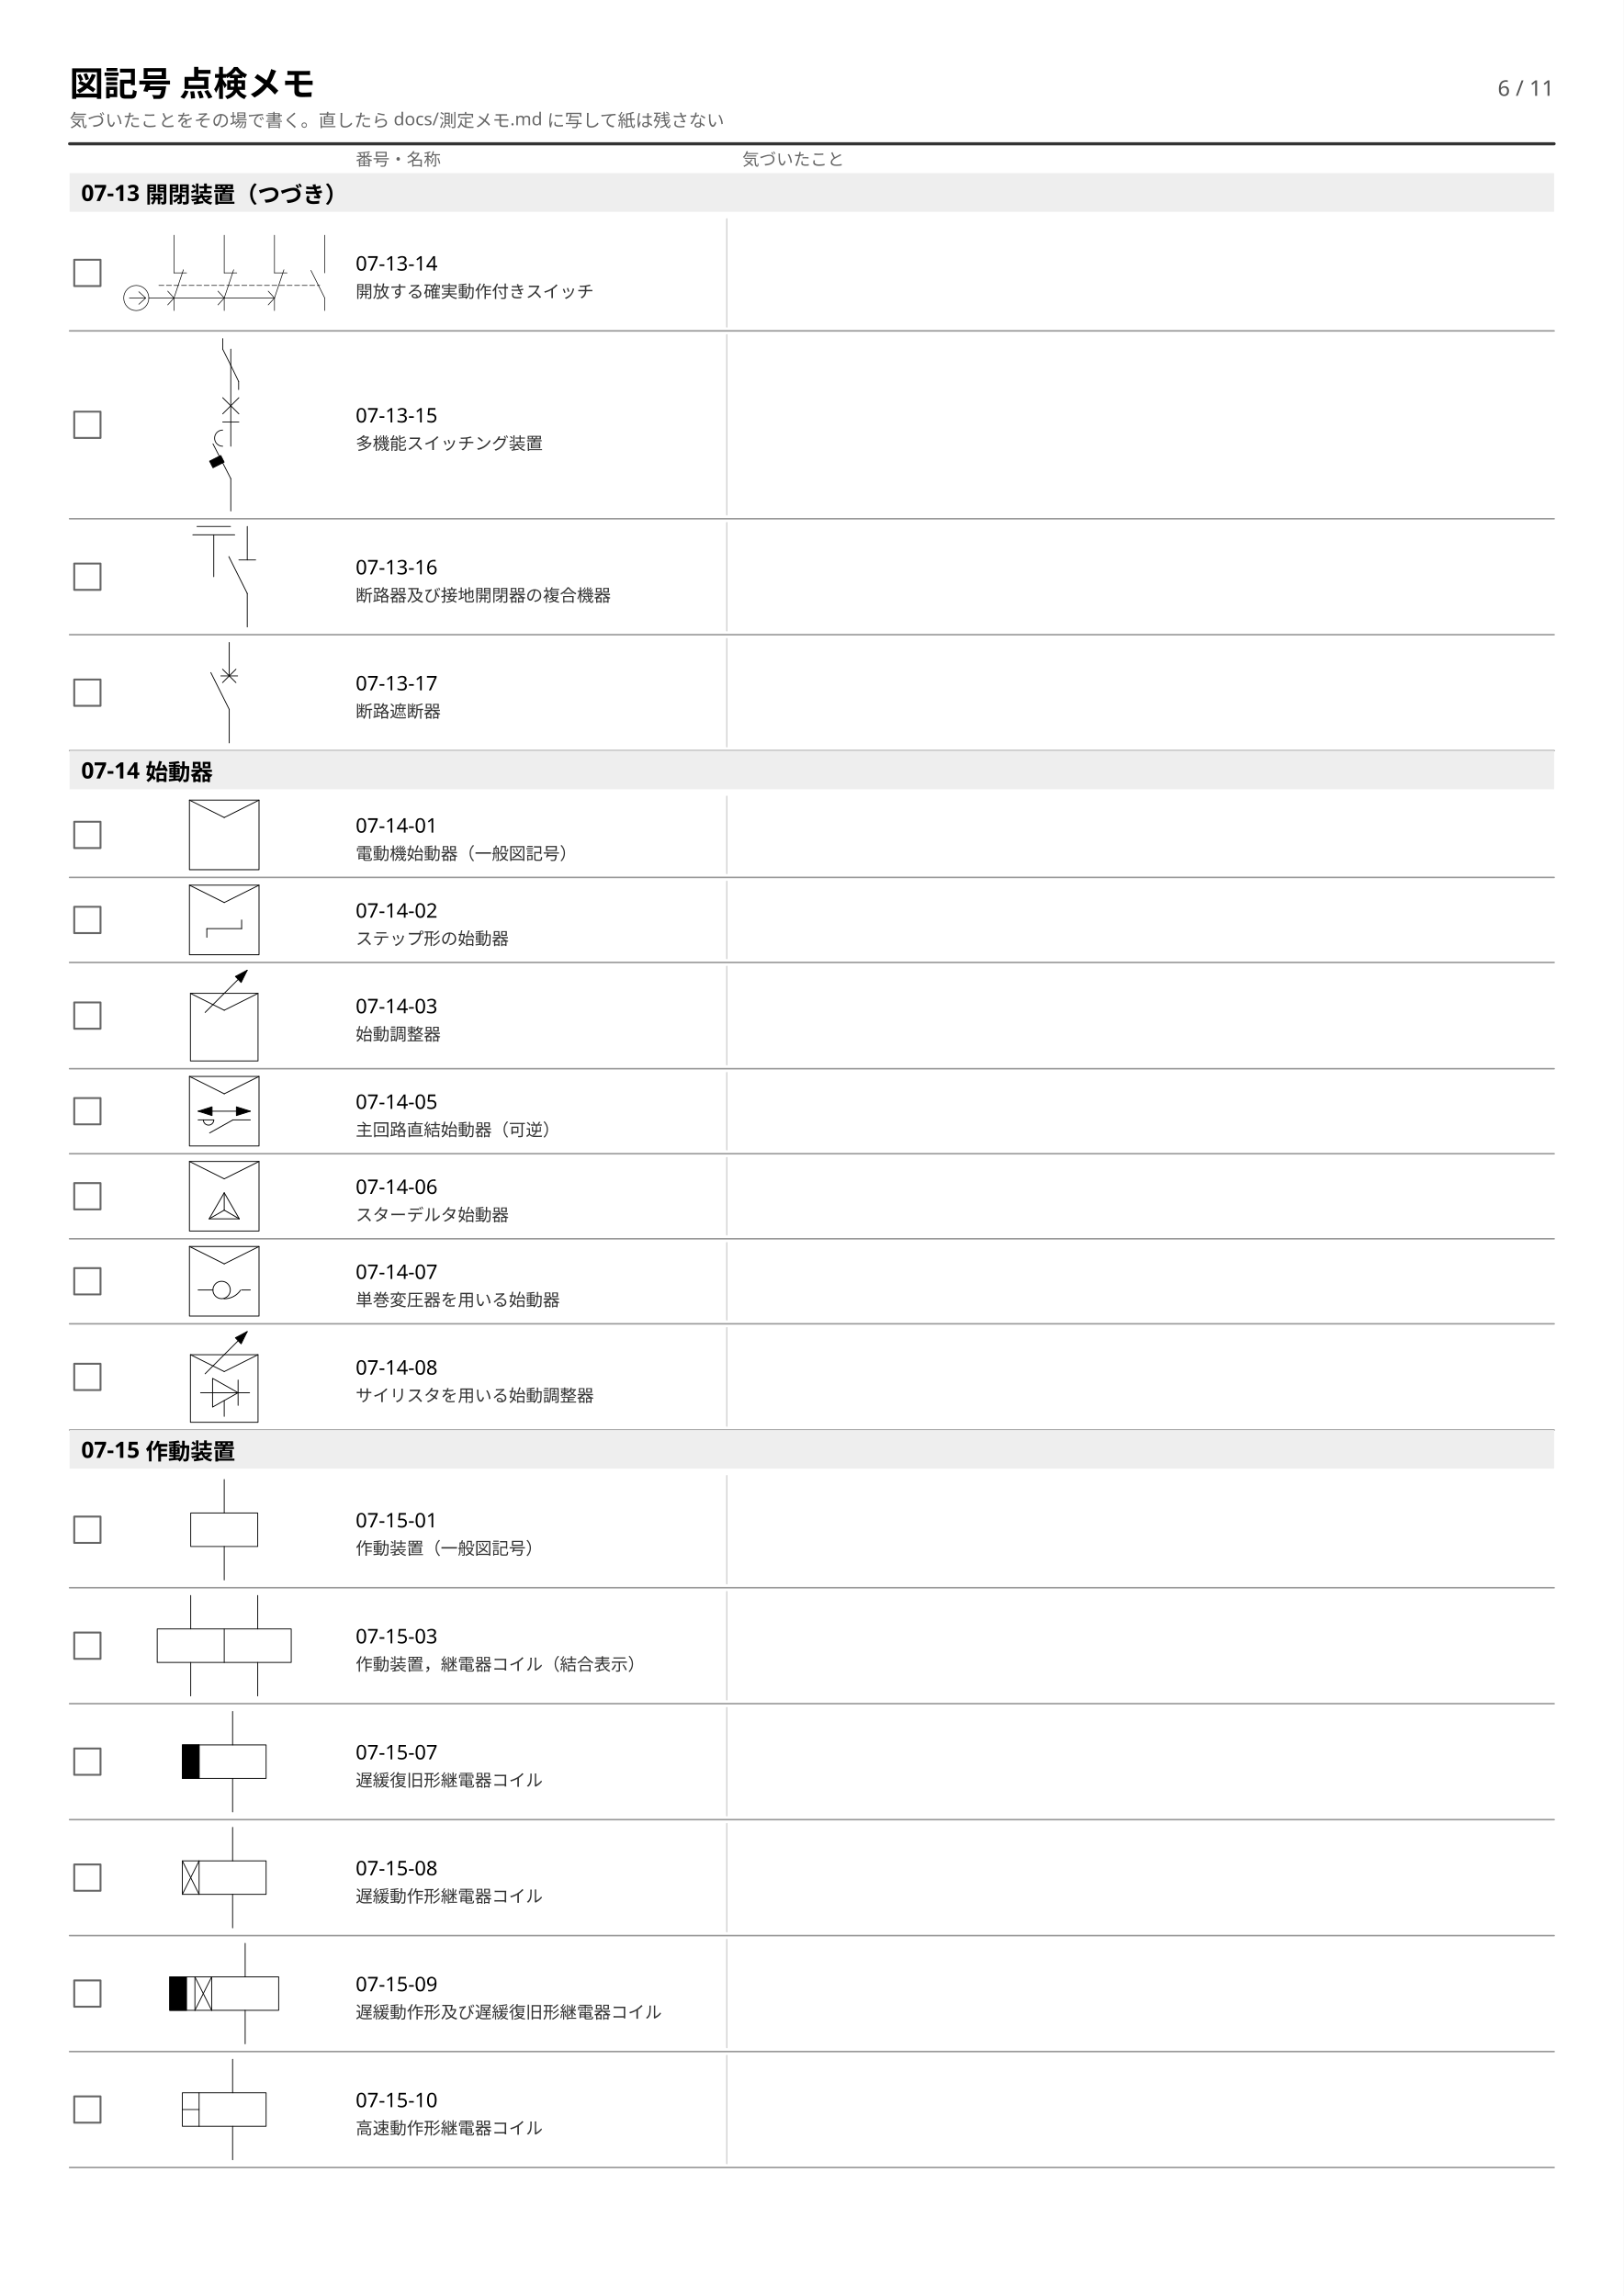
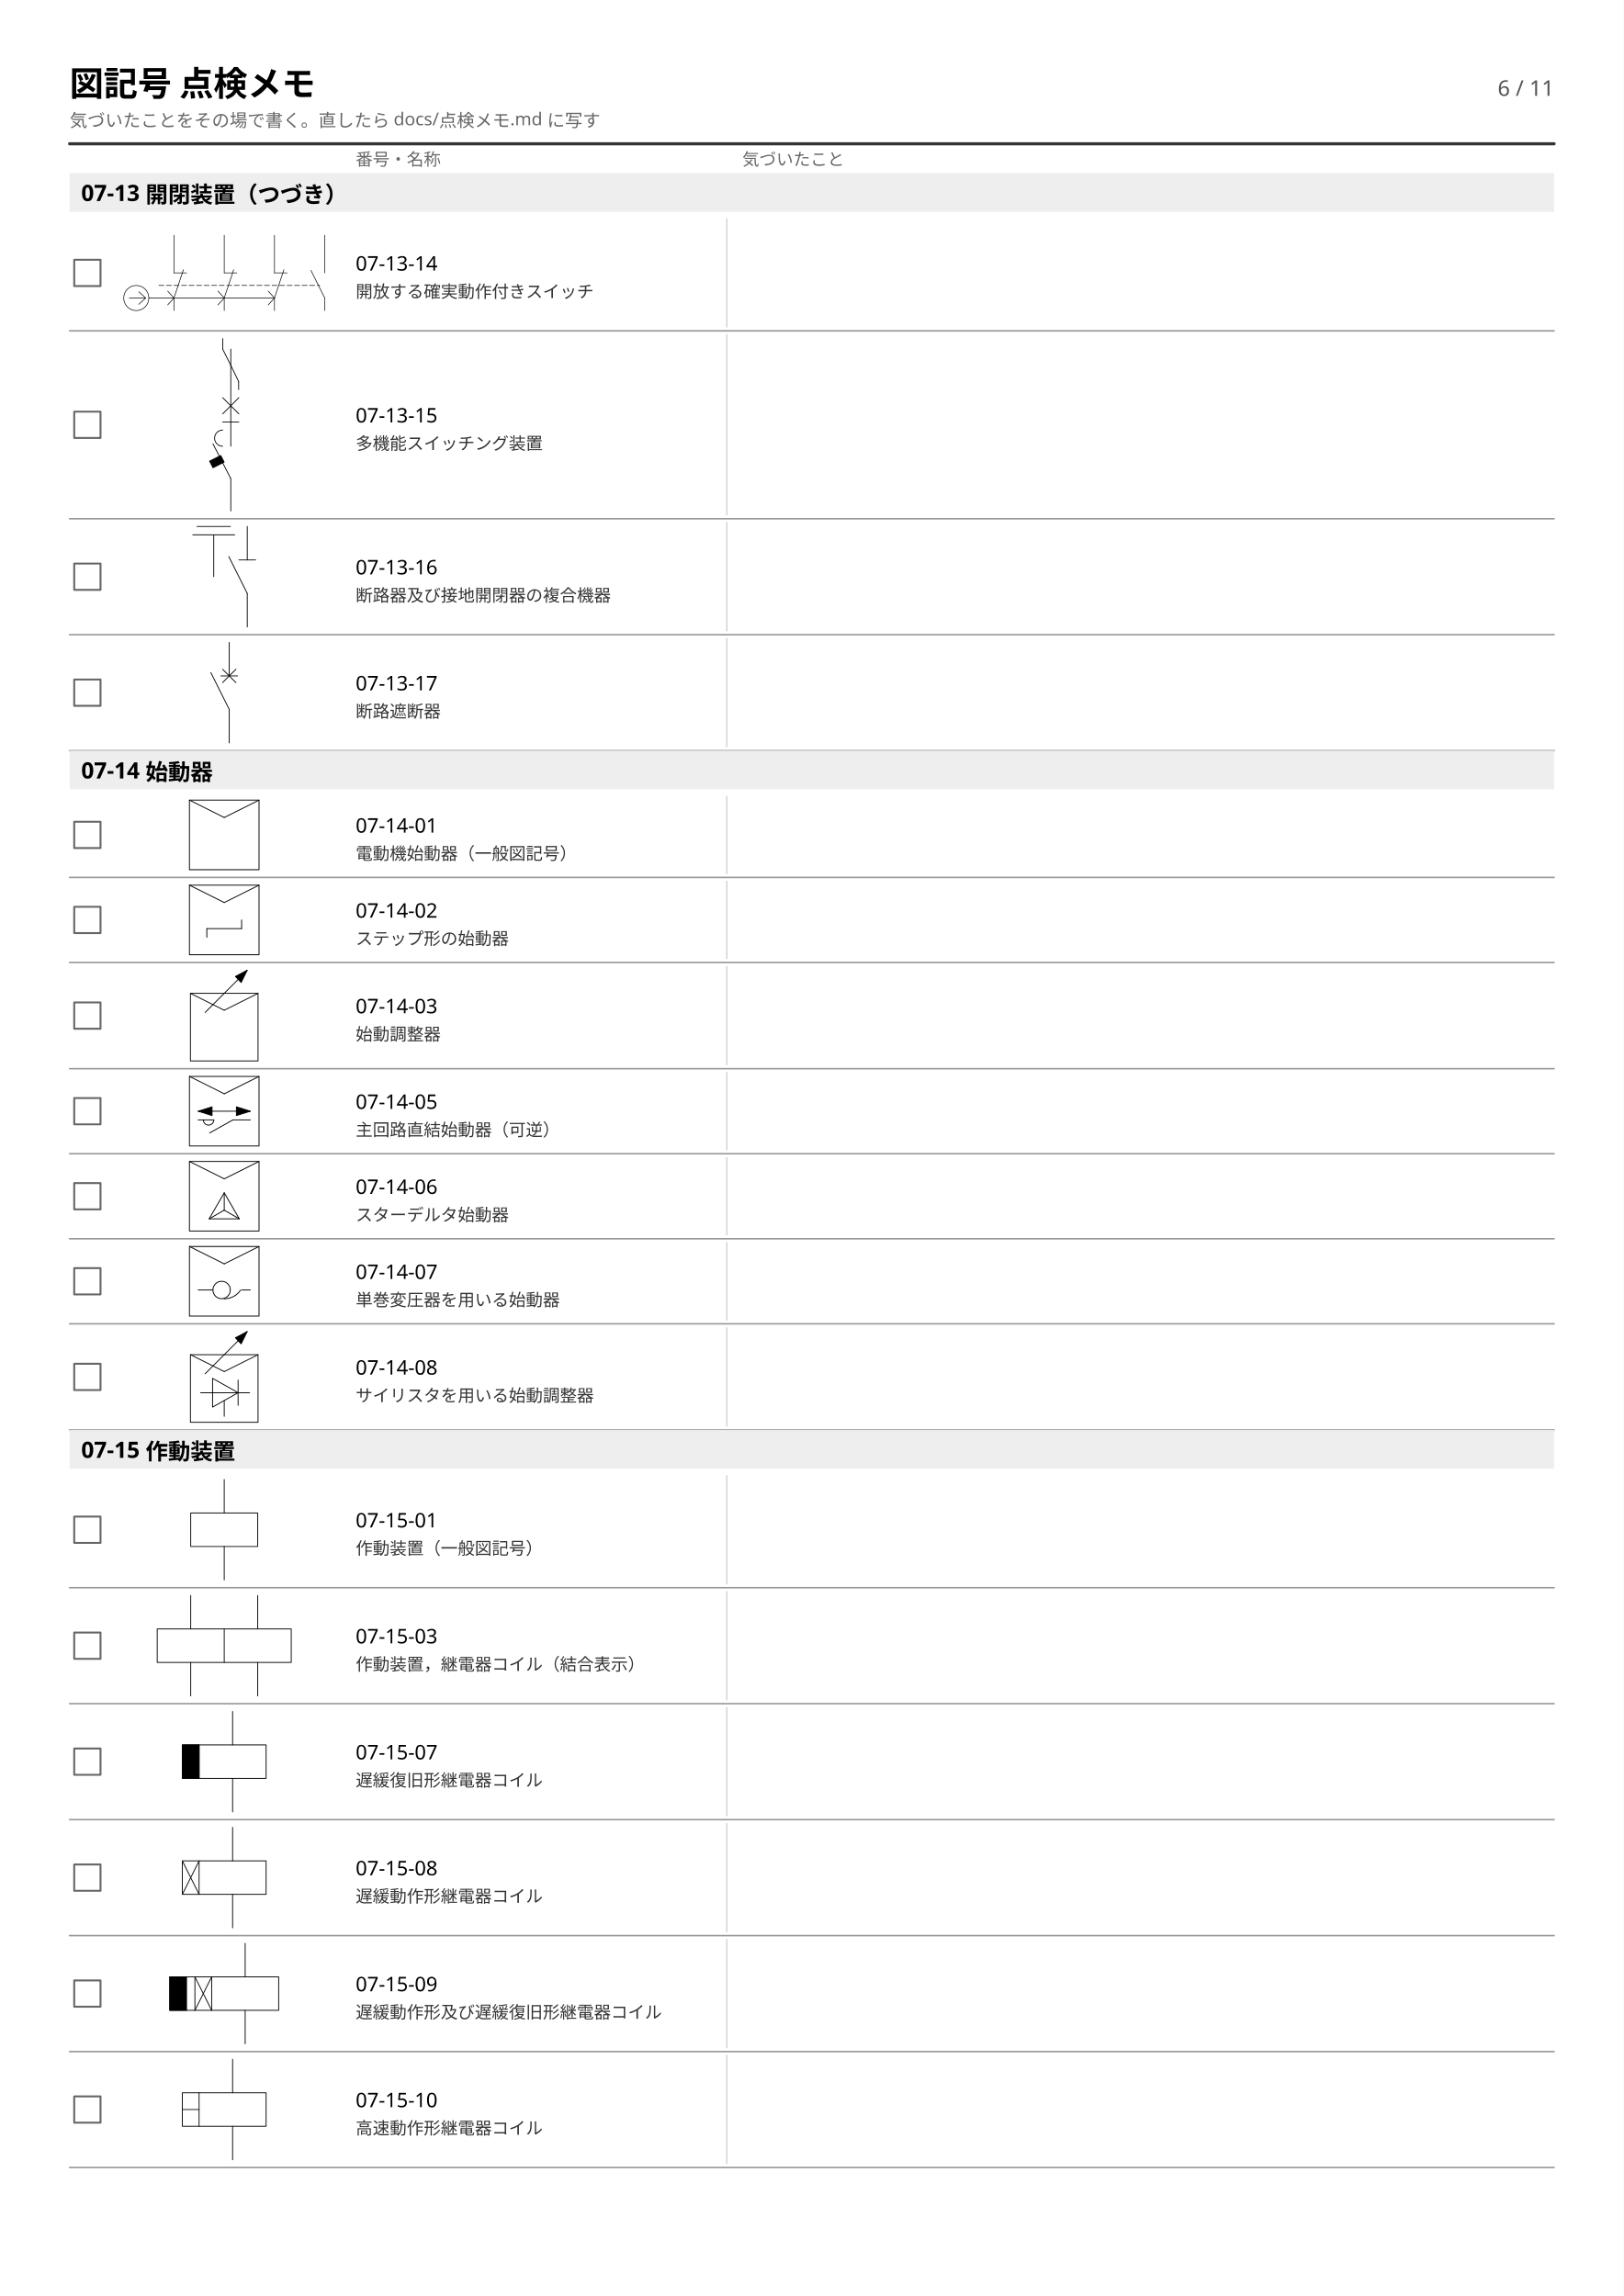
<svg xmlns="http://www.w3.org/2000/svg" width="210mm" height="297mm" viewBox="0 0 210 297">
  <rect width="210" height="297" fill="white" />
  <g stroke-linecap="round" stroke-linejoin="round">
    <text x="9" y="12.4" font-family="Meiryo,'Yu Gothic',sans-serif" font-size="4.4" font-weight="bold" fill="black">図記号 点検メモ</text>
    <text x="201" y="12.4" text-anchor="end" font-family="Meiryo,'Yu Gothic',sans-serif" font-size="2.8" fill="#555">6 / 11</text>
-     <text x="9" y="16.4" font-family="Meiryo,'Yu Gothic',sans-serif" font-size="2.3" fill="#666">気づいたことをその場で書く。直したら docs/測定メモ.md に写して紙は残さない</text>
+     <text x="9" y="16.4" font-family="Meiryo,'Yu Gothic',sans-serif" font-size="2.3" fill="#666">気づいたことをその場で書く。直したら docs/点検メモ.md に写す</text>
    <line x1="9" y1="18.6" x2="201" y2="18.6" stroke="#333" stroke-width="0.4" />
    <text x="46" y="21.4" font-family="Meiryo,'Yu Gothic',sans-serif" font-size="2.2" fill="#666">番号・名称</text>
    <text x="96" y="21.4" font-family="Meiryo,'Yu Gothic',sans-serif" font-size="2.2" fill="#666">気づいたこと</text>
    <rect x="9" y="22.4" width="192" height="5" fill="#eee" />
    <text x="10.5" y="26" font-family="Meiryo,'Yu Gothic',sans-serif" font-size="2.9" font-weight="bold" fill="black">07-13 開閉装置（つづき）</text>
    <g transform="translate(29 35.3) scale(0.1625) translate(10 -0)" stroke="black" fill="none">
      <line x1="-50" y1="-30" x2="-50" y2="0" fill="none" stroke="currentColor" stroke-width="0.5" />
      <line x1="-50" y1="0" x2="-40" y2="0" fill="none" stroke="currentColor" stroke-width="0.5" />
      <line x1="-42.5" y1="-2.5" x2="-50" y2="20" fill="none" stroke="currentColor" stroke-width="0.5" />
      <line x1="-50" y1="20" x2="-50" y2="30" fill="none" stroke="currentColor" stroke-width="0.5" />
      <line x1="-10" y1="-30" x2="-10" y2="0" fill="none" stroke="currentColor" stroke-width="0.5" />
      <line x1="-10" y1="0" x2="0" y2="0" fill="none" stroke="currentColor" stroke-width="0.5" />
      <line x1="-2.5" y1="-2.5" x2="-10" y2="20" fill="none" stroke="currentColor" stroke-width="0.5" />
      <line x1="-10" y1="20" x2="-10" y2="30" fill="none" stroke="currentColor" stroke-width="0.5" />
      <line x1="30" y1="-30" x2="30" y2="0" fill="none" stroke="currentColor" stroke-width="0.5" />
      <line x1="30" y1="0" x2="40" y2="0" fill="none" stroke="currentColor" stroke-width="0.5" />
      <line x1="37.5" y1="-2.5" x2="30" y2="20" fill="none" stroke="currentColor" stroke-width="0.5" />
      <line x1="30" y1="20" x2="30" y2="30" fill="none" stroke="currentColor" stroke-width="0.5" />
      <line x1="70" y1="-30" x2="70" y2="0" fill="none" stroke="currentColor" stroke-width="0.5" />
      <line x1="59" y1="-2" x2="70" y2="20" fill="none" stroke="currentColor" stroke-width="0.5" />
      <line x1="70" y1="20" x2="70" y2="30" fill="none" stroke="currentColor" stroke-width="0.5" />
      <line x1="-62" y1="10" x2="66" y2="10" fill="none" stroke="currentColor" stroke-width="0.5" stroke-dasharray="4,2" />
      <line x1="-70" y1="20" x2="30" y2="20" fill="none" stroke="currentColor" stroke-width="0.5" />
      <line x1="-55" y1="14.5" x2="-50" y2="20" fill="none" stroke="currentColor" stroke-width="0.5" />
      <line x1="-50" y1="20" x2="-55" y2="25.5" fill="none" stroke="currentColor" stroke-width="0.5" />
      <line x1="-15" y1="14.5" x2="-10" y2="20" fill="none" stroke="currentColor" stroke-width="0.5" />
      <line x1="-10" y1="20" x2="-15" y2="25.5" fill="none" stroke="currentColor" stroke-width="0.5" />
      <line x1="25" y1="14.5" x2="30" y2="20" fill="none" stroke="currentColor" stroke-width="0.5" />
      <line x1="30" y1="20" x2="25" y2="25.5" fill="none" stroke="currentColor" stroke-width="0.5" />
      <ellipse cx="-80" cy="20" rx="10" ry="10" fill="none" stroke="currentColor" stroke-width="0.5" />
      <line x1="-85.5" y1="20" x2="-72.5" y2="20" fill="none" stroke="currentColor" stroke-width="0.5" />
      <line x1="-78" y1="15" x2="-72.5" y2="20" fill="none" stroke="currentColor" stroke-width="0.5" />
      <line x1="-72.5" y1="20" x2="-78" y2="25" fill="none" stroke="currentColor" stroke-width="0.5" />
    </g>
    <rect x="9.6" y="33.6" width="3.4" height="3.4" fill="none" stroke="#666" stroke-width="0.25" />
    <text x="46" y="35" font-family="Meiryo,'Yu Gothic',sans-serif" font-size="2.6" fill="black">07-13-14</text>
    <text x="46" y="38.5" font-family="Meiryo,'Yu Gothic',sans-serif" font-size="2.2" fill="#333">開放する確実動作付きスイッチ</text>
    <line x1="94" y1="28.3" x2="94" y2="42.3" stroke="#ccc" stroke-width="0.15" />
    <line x1="9" y1="42.8" x2="201" y2="42.8" stroke="#999" stroke-width="0.2" />
    <g transform="translate(29 54.95) scale(0.20939) translate(4.05 3.25)" stroke="black" fill="none">
      <line x1="-5" y1="-56.5" x2="-5" y2="-50" fill="none" stroke="currentColor" stroke-width="0.5" />
      <line x1="-5" y1="-50" x2="0" y2="-40" fill="none" stroke="currentColor" stroke-width="0.5" />
      <line x1="0" y1="-50" x2="0" y2="10" fill="none" stroke="currentColor" stroke-width="0.5" />
      <line x1="0" y1="-40" x2="4.85" y2="-30" fill="none" stroke="currentColor" stroke-width="0.5" />
      <line x1="4.85" y1="-30" x2="4.85" y2="-25" fill="none" stroke="currentColor" stroke-width="0.5" />
      <line x1="-5" y1="-20" x2="5" y2="-10" fill="none" stroke="currentColor" stroke-width="0.5" />
      <line x1="5" y1="-20" x2="-5" y2="-10" fill="none" stroke="currentColor" stroke-width="0.5" />
      <line x1="-5" y1="-5" x2="5" y2="-5" fill="none" stroke="currentColor" stroke-width="0.5" />
      <path d="M -5 0 A 5 5 0 0 0 -5 10" fill="none" stroke="currentColor" stroke-width="0.5" />
      <line x1="-11" y1="8.5" x2="0" y2="30" fill="none" stroke="currentColor" stroke-width="0.5" />
      <polygon points="-6.2,15.7 -4.1,19.8 -11,23.3 -13.1,19.2" fill="black" stroke="currentColor" stroke-width="0.5" />
      <line x1="0" y1="30" x2="0" y2="50" fill="none" stroke="currentColor" stroke-width="0.5" />
    </g>
    <rect x="9.6" y="53.25" width="3.4" height="3.4" fill="none" stroke="#666" stroke-width="0.25" />
    <text x="46" y="54.65" font-family="Meiryo,'Yu Gothic',sans-serif" font-size="2.6" fill="black">07-13-15</text>
    <text x="46" y="58.15" font-family="Meiryo,'Yu Gothic',sans-serif" font-size="2.2" fill="#333">多機能スイッチング装置</text>
    <line x1="94" y1="43.3" x2="94" y2="66.6" stroke="#ccc" stroke-width="0.15" />
    <line x1="9" y1="67.1" x2="201" y2="67.1" stroke="#999" stroke-width="0.2" />
    <g transform="translate(29 74.6) scale(0.216667) translate(13.75 -0)" stroke="black" fill="none">
      <line x1="0" y1="-30" x2="0" y2="-10" fill="none" stroke="currentColor" stroke-width="0.5" />
      <line x1="-11" y1="-12" x2="0" y2="10" fill="none" stroke="currentColor" stroke-width="0.5" />
      <line x1="0" y1="10" x2="0" y2="30" fill="none" stroke="currentColor" stroke-width="0.5" />
      <line x1="-5" y1="-10" x2="5" y2="-10" fill="none" stroke="currentColor" stroke-width="0.5" />
      <line x1="-30" y1="-30" x2="-10" y2="-30" fill="none" stroke="currentColor" stroke-width="0.5" />
      <line x1="-32.5" y1="-25" x2="-7.5" y2="-25" fill="none" stroke="currentColor" stroke-width="0.5" />
      <line x1="-20" y1="-25" x2="-20" y2="0" fill="none" stroke="currentColor" stroke-width="0.5" />
    </g>
    <rect x="9.6" y="72.9" width="3.4" height="3.4" fill="none" stroke="#666" stroke-width="0.25" />
    <text x="46" y="74.3" font-family="Meiryo,'Yu Gothic',sans-serif" font-size="2.6" fill="black">07-13-16</text>
    <text x="46" y="77.8" font-family="Meiryo,'Yu Gothic',sans-serif" font-size="2.2" fill="#333">断路器及び接地開閉器の複合機器</text>
    <line x1="94" y1="67.6" x2="94" y2="81.6" stroke="#ccc" stroke-width="0.15" />
    <line x1="9" y1="82.1" x2="201" y2="82.1" stroke="#999" stroke-width="0.2" />
    <g transform="translate(29 89.6) scale(0.216667) translate(3 -0)" stroke="black" fill="none">
      <line x1="0" y1="-30" x2="0" y2="-10" fill="none" stroke="currentColor" stroke-width="0.5" />
      <line x1="-11" y1="-12" x2="0" y2="10" fill="none" stroke="currentColor" stroke-width="0.5" />
      <line x1="0" y1="10" x2="0" y2="30" fill="none" stroke="currentColor" stroke-width="0.5" />
      <line x1="-4" y1="-14" x2="4" y2="-6" fill="none" stroke="currentColor" stroke-width="0.5" />
      <line x1="4" y1="-14" x2="-4" y2="-6" fill="none" stroke="currentColor" stroke-width="0.5" />
      <line x1="-5" y1="-10" x2="5" y2="-10" fill="none" stroke="currentColor" stroke-width="0.5" />
    </g>
    <rect x="9.6" y="87.9" width="3.4" height="3.4" fill="none" stroke="#666" stroke-width="0.25" />
    <text x="46" y="89.3" font-family="Meiryo,'Yu Gothic',sans-serif" font-size="2.6" fill="black">07-13-17</text>
    <text x="46" y="92.8" font-family="Meiryo,'Yu Gothic',sans-serif" font-size="2.2" fill="#333">断路遮断器</text>
    <line x1="94" y1="82.6" x2="94" y2="96.6" stroke="#ccc" stroke-width="0.15" />
    <line x1="9" y1="97.1" x2="201" y2="97.1" stroke="#999" stroke-width="0.2" />
    <rect x="9" y="97.1" width="192" height="5" fill="#eee" />
    <text x="10.5" y="100.7" font-family="Meiryo,'Yu Gothic',sans-serif" font-size="2.9" font-weight="bold" fill="black">07-14 始動器</text>
    <g transform="translate(29 108) scale(0.225) translate(-0 -0)" stroke="black" fill="none">
      <rect x="-20" y="-20" width="40" height="40" fill="none" stroke="currentColor" stroke-width="0.5" />
      <line x1="-20" y1="-20" x2="0" y2="-10" fill="none" stroke="currentColor" stroke-width="0.5" />
      <line x1="20" y1="-20" x2="0" y2="-10" fill="none" stroke="currentColor" stroke-width="0.5" />
    </g>
    <rect x="9.6" y="106.3" width="3.4" height="3.4" fill="none" stroke="#666" stroke-width="0.25" />
    <text x="46" y="107.7" font-family="Meiryo,'Yu Gothic',sans-serif" font-size="2.6" fill="black">07-14-01</text>
    <text x="46" y="111.2" font-family="Meiryo,'Yu Gothic',sans-serif" font-size="2.2" fill="#333">電動機始動器（一般図記号）</text>
    <line x1="94" y1="103" x2="94" y2="113" stroke="#ccc" stroke-width="0.15" />
    <line x1="9" y1="113.5" x2="201" y2="113.5" stroke="#999" stroke-width="0.2" />
    <g transform="translate(29 119) scale(0.225) translate(-0 -0)" stroke="black" fill="none">
      <rect x="-20" y="-20" width="40" height="40" fill="none" stroke="currentColor" stroke-width="0.5" />
      <line x1="-20" y1="-20" x2="0" y2="-10" fill="none" stroke="currentColor" stroke-width="0.5" />
      <line x1="20" y1="-20" x2="0" y2="-10" fill="none" stroke="currentColor" stroke-width="0.5" />
      <line x1="10" y1="0" x2="10" y2="5" fill="none" stroke="currentColor" stroke-width="0.5" />
      <line x1="10" y1="5" x2="-10" y2="5" fill="none" stroke="currentColor" stroke-width="0.5" />
      <line x1="-10" y1="5" x2="-10" y2="10" fill="none" stroke="currentColor" stroke-width="0.5" />
    </g>
    <rect x="9.6" y="117.3" width="3.4" height="3.4" fill="none" stroke="#666" stroke-width="0.25" />
    <text x="46" y="118.7" font-family="Meiryo,'Yu Gothic',sans-serif" font-size="2.6" fill="black">07-14-02</text>
    <text x="46" y="122.2" font-family="Meiryo,'Yu Gothic',sans-serif" font-size="2.2" fill="#333">ステップ形の始動器</text>
    <line x1="94" y1="114" x2="94" y2="124" stroke="#ccc" stroke-width="0.15" />
    <line x1="9" y1="124.5" x2="201" y2="124.5" stroke="#999" stroke-width="0.2" />
    <g transform="translate(29 131.37) scale(0.218622) translate(-0 6.85)" stroke="black" fill="none">
      <rect x="-20" y="-20" width="40" height="40" fill="none" stroke="currentColor" stroke-width="0.5" />
      <line x1="-20" y1="-20" x2="0" y2="-10" fill="none" stroke="currentColor" stroke-width="0.5" />
      <line x1="20" y1="-20" x2="0" y2="-10" fill="none" stroke="currentColor" stroke-width="0.5" />
      <line x1="-11.3" y1="-8.7" x2="13.6" y2="-33.6" fill="none" stroke="currentColor" stroke-width="0.5" />
      <polygon points="13.6,-33.7 10,-26.4 6.6,-30" fill="black" stroke="currentColor" stroke-width="0.5" />
    </g>
    <rect x="9.6" y="129.67" width="3.4" height="3.4" fill="none" stroke="#666" stroke-width="0.25" />
    <text x="46" y="131.07" font-family="Meiryo,'Yu Gothic',sans-serif" font-size="2.6" fill="black">07-14-03</text>
    <text x="46" y="134.57" font-family="Meiryo,'Yu Gothic',sans-serif" font-size="2.2" fill="#333">始動調整器</text>
    <line x1="94" y1="125" x2="94" y2="137.74" stroke="#ccc" stroke-width="0.15" />
    <line x1="9" y1="138.24" x2="201" y2="138.24" stroke="#999" stroke-width="0.2" />
    <g transform="translate(29 143.74) scale(0.225) translate(-0 -0)" stroke="black" fill="none">
      <rect x="-20" y="-20" width="40" height="40" fill="none" stroke="currentColor" stroke-width="0.5" />
      <line x1="-20" y1="-20" x2="0" y2="-10" fill="none" stroke="currentColor" stroke-width="0.5" />
      <line x1="20" y1="-20" x2="0" y2="-10" fill="none" stroke="currentColor" stroke-width="0.5" />
      <line x1="-15" y1="0" x2="15" y2="0" fill="none" stroke="currentColor" stroke-width="0.5" />
      <polygon points="-15,0 -7,-2.5 -7,2.5" fill="black" stroke="currentColor" stroke-width="0.5" />
      <polygon points="15,0 7,-2.5 7,2.5" fill="black" stroke="currentColor" stroke-width="0.5" />
      <line x1="-15" y1="5" x2="-6" y2="5" fill="none" stroke="currentColor" stroke-width="0.5" />
      <path d="M -12 5 A 3 3 0 0 0 -6 5" fill="none" stroke="currentColor" stroke-width="0.5" />
      <line x1="5" y1="5" x2="15" y2="5" fill="none" stroke="currentColor" stroke-width="0.5" />
      <line x1="5" y1="5" x2="-8.4" y2="12.5" fill="none" stroke="currentColor" stroke-width="0.5" />
    </g>
    <rect x="9.6" y="142.04" width="3.4" height="3.4" fill="none" stroke="#666" stroke-width="0.25" />
    <text x="46" y="143.44" font-family="Meiryo,'Yu Gothic',sans-serif" font-size="2.6" fill="black">07-14-05</text>
    <text x="46" y="146.94" font-family="Meiryo,'Yu Gothic',sans-serif" font-size="2.2" fill="#333">主回路直結始動器（可逆）</text>
    <line x1="94" y1="138.74" x2="94" y2="148.74" stroke="#ccc" stroke-width="0.15" />
    <line x1="9" y1="149.24" x2="201" y2="149.24" stroke="#999" stroke-width="0.2" />
    <g transform="translate(29 154.74) scale(0.225) translate(-0 -0)" stroke="black" fill="none">
      <rect x="-20" y="-20" width="40" height="40" fill="none" stroke="currentColor" stroke-width="0.5" />
      <line x1="-20" y1="-20" x2="0" y2="-10" fill="none" stroke="currentColor" stroke-width="0.5" />
      <line x1="20" y1="-20" x2="0" y2="-10" fill="none" stroke="currentColor" stroke-width="0.5" />
      <polygon points="0,-2 -8.66,13 8.66,13" fill="none" stroke="currentColor" stroke-width="0.5" />
      <line x1="0" y1="8" x2="0" y2="-2" fill="none" stroke="currentColor" stroke-width="0.5" />
      <line x1="0" y1="8" x2="-8.66" y2="13" fill="none" stroke="currentColor" stroke-width="0.5" />
      <line x1="0" y1="8" x2="8.66" y2="13" fill="none" stroke="currentColor" stroke-width="0.5" />
    </g>
    <rect x="9.6" y="153.04" width="3.4" height="3.4" fill="none" stroke="#666" stroke-width="0.25" />
    <text x="46" y="154.44" font-family="Meiryo,'Yu Gothic',sans-serif" font-size="2.6" fill="black">07-14-06</text>
    <text x="46" y="157.94" font-family="Meiryo,'Yu Gothic',sans-serif" font-size="2.2" fill="#333">スターデルタ始動器</text>
    <line x1="94" y1="149.74" x2="94" y2="159.74" stroke="#ccc" stroke-width="0.15" />
    <line x1="9" y1="160.24" x2="201" y2="160.24" stroke="#999" stroke-width="0.2" />
    <g transform="translate(29 165.74) scale(0.225) translate(-0 -0)" stroke="black" fill="none">
      <rect x="-20" y="-20" width="40" height="40" fill="none" stroke="currentColor" stroke-width="0.5" />
      <line x1="-20" y1="-20" x2="0" y2="-10" fill="none" stroke="currentColor" stroke-width="0.5" />
      <line x1="20" y1="-20" x2="0" y2="-10" fill="none" stroke="currentColor" stroke-width="0.5" />
      <line x1="-15" y1="5" x2="-6.5" y2="5" fill="none" stroke="currentColor" stroke-width="0.5" />
      <ellipse cx="-1.5" cy="5" rx="5" ry="5" fill="none" stroke="currentColor" stroke-width="0.5" />
      <path d="M -0.096 10.048 A 11.25 11.25 0 0 0 9.427 5.091" fill="none" stroke="currentColor" stroke-width="0.5" />
      <line x1="10" y1="5" x2="15" y2="5" fill="none" stroke="currentColor" stroke-width="0.5" />
    </g>
    <rect x="9.6" y="164.04" width="3.4" height="3.4" fill="none" stroke="#666" stroke-width="0.25" />
    <text x="46" y="165.44" font-family="Meiryo,'Yu Gothic',sans-serif" font-size="2.6" fill="black">07-14-07</text>
    <text x="46" y="168.94" font-family="Meiryo,'Yu Gothic',sans-serif" font-size="2.2" fill="#333">単巻変圧器を用いる始動器</text>
    <line x1="94" y1="160.74" x2="94" y2="170.74" stroke="#ccc" stroke-width="0.15" />
    <line x1="9" y1="171.24" x2="201" y2="171.24" stroke="#999" stroke-width="0.2" />
    <g transform="translate(29 178.11) scale(0.218622) translate(-0 6.85)" stroke="black" fill="none">
      <rect x="-20" y="-20" width="40" height="40" fill="none" stroke="currentColor" stroke-width="0.5" />
      <line x1="-20" y1="-20" x2="0" y2="-10" fill="none" stroke="currentColor" stroke-width="0.5" />
      <line x1="20" y1="-20" x2="0" y2="-10" fill="none" stroke="currentColor" stroke-width="0.5" />
      <line x1="-11.3" y1="-8.7" x2="13.6" y2="-33.6" fill="none" stroke="currentColor" stroke-width="0.5" />
      <polygon points="13.6,-33.7 10,-26.4 6.6,-30" fill="black" stroke="currentColor" stroke-width="0.5" />
      <line x1="-14" y1="2.5" x2="15" y2="2.5" fill="none" stroke="currentColor" stroke-width="0.5" />
      <polygon points="-6.9,-6 -6.9,11 8.2,2.5" fill="none" stroke="currentColor" stroke-width="0.5" />
      <line x1="8.2" y1="-5" x2="8.2" y2="10" fill="none" stroke="currentColor" stroke-width="0.5" />
      <line x1="0" y1="7.2" x2="0" y2="16.5" fill="none" stroke="currentColor" stroke-width="0.5" />
    </g>
    <rect x="9.6" y="176.41" width="3.4" height="3.4" fill="none" stroke="#666" stroke-width="0.25" />
    <text x="46" y="177.81" font-family="Meiryo,'Yu Gothic',sans-serif" font-size="2.6" fill="black">07-14-08</text>
    <text x="46" y="181.31" font-family="Meiryo,'Yu Gothic',sans-serif" font-size="2.2" fill="#333">サイリスタを用いる始動調整器</text>
    <line x1="94" y1="171.74" x2="94" y2="184.48" stroke="#ccc" stroke-width="0.15" />
    <line x1="9" y1="184.98" x2="201" y2="184.98" stroke="#999" stroke-width="0.2" />
    <rect x="9" y="184.98" width="192" height="5" fill="#eee" />
    <text x="10.5" y="188.58" font-family="Meiryo,'Yu Gothic',sans-serif" font-size="2.9" font-weight="bold" fill="black">07-15 作動装置</text>
    <g transform="translate(29 197.88) scale(0.216667) translate(-0 -0)" stroke="black" fill="none">
      <rect x="-20" y="-10" width="40" height="20" fill="none" stroke="currentColor" stroke-width="0.5" />
      <line x1="0" y1="-30" x2="0" y2="-10" fill="none" stroke="currentColor" stroke-width="0.5" />
      <line x1="0" y1="10" x2="0" y2="30" fill="none" stroke="currentColor" stroke-width="0.5" />
    </g>
    <rect x="9.6" y="196.18" width="3.4" height="3.4" fill="none" stroke="#666" stroke-width="0.25" />
    <text x="46" y="197.58" font-family="Meiryo,'Yu Gothic',sans-serif" font-size="2.6" fill="black">07-15-01</text>
    <text x="46" y="201.08" font-family="Meiryo,'Yu Gothic',sans-serif" font-size="2.2" fill="#333">作動装置（一般図記号）</text>
    <line x1="94" y1="190.88" x2="94" y2="204.88" stroke="#ccc" stroke-width="0.15" />
    <line x1="9" y1="205.38" x2="201" y2="205.38" stroke="#999" stroke-width="0.2" />
    <g transform="translate(29 212.88) scale(0.216667) translate(-0 -0)" stroke="black" fill="none">
      <rect x="-40" y="-10" width="80" height="20" fill="none" stroke="currentColor" stroke-width="0.5" />
      <line x1="0" y1="-10" x2="0" y2="10" fill="none" stroke="currentColor" stroke-width="0.5" />
      <line x1="-20" y1="-30" x2="-20" y2="-10" fill="none" stroke="currentColor" stroke-width="0.5" />
      <line x1="-20" y1="10" x2="-20" y2="30" fill="none" stroke="currentColor" stroke-width="0.5" />
      <line x1="20" y1="-30" x2="20" y2="-10" fill="none" stroke="currentColor" stroke-width="0.5" />
      <line x1="20" y1="10" x2="20" y2="30" fill="none" stroke="currentColor" stroke-width="0.5" />
    </g>
    <rect x="9.6" y="211.18" width="3.4" height="3.4" fill="none" stroke="#666" stroke-width="0.25" />
    <text x="46" y="212.58" font-family="Meiryo,'Yu Gothic',sans-serif" font-size="2.6" fill="black">07-15-03</text>
    <text x="46" y="216.08" font-family="Meiryo,'Yu Gothic',sans-serif" font-size="2.2" fill="#333">作動装置，継電器コイル（結合表示）</text>
    <line x1="94" y1="205.88" x2="94" y2="219.88" stroke="#ccc" stroke-width="0.15" />
    <line x1="9" y1="220.38" x2="201" y2="220.38" stroke="#999" stroke-width="0.2" />
    <g transform="translate(29 227.88) scale(0.216667) translate(5 -0)" stroke="black" fill="none">
      <rect x="-30" y="-10" width="50" height="20" fill="none" stroke="currentColor" stroke-width="0.5" />
      <line x1="0" y1="-30" x2="0" y2="-10" fill="none" stroke="currentColor" stroke-width="0.5" />
      <line x1="0" y1="10" x2="0" y2="30" fill="none" stroke="currentColor" stroke-width="0.5" />
      <line x1="-20" y1="-10" x2="-20" y2="10" fill="none" stroke="currentColor" stroke-width="0.5" />
      <rect x="-30" y="-10" width="10" height="20" fill="black" stroke="currentColor" stroke-width="0.5" />
    </g>
    <rect x="9.6" y="226.18" width="3.4" height="3.4" fill="none" stroke="#666" stroke-width="0.25" />
    <text x="46" y="227.58" font-family="Meiryo,'Yu Gothic',sans-serif" font-size="2.6" fill="black">07-15-07</text>
    <text x="46" y="231.08" font-family="Meiryo,'Yu Gothic',sans-serif" font-size="2.2" fill="#333">遅緩復旧形継電器コイル</text>
    <line x1="94" y1="220.88" x2="94" y2="234.88" stroke="#ccc" stroke-width="0.15" />
    <line x1="9" y1="235.38" x2="201" y2="235.38" stroke="#999" stroke-width="0.2" />
    <g transform="translate(29 242.88) scale(0.216667) translate(5 -0)" stroke="black" fill="none">
      <rect x="-30" y="-10" width="50" height="20" fill="none" stroke="currentColor" stroke-width="0.5" />
      <line x1="0" y1="-30" x2="0" y2="-10" fill="none" stroke="currentColor" stroke-width="0.5" />
      <line x1="0" y1="10" x2="0" y2="30" fill="none" stroke="currentColor" stroke-width="0.5" />
      <line x1="-20" y1="-10" x2="-20" y2="10" fill="none" stroke="currentColor" stroke-width="0.5" />
      <line x1="-30" y1="-10" x2="-20" y2="10" fill="none" stroke="currentColor" stroke-width="0.5" />
      <line x1="-20" y1="-10" x2="-30" y2="10" fill="none" stroke="currentColor" stroke-width="0.5" />
    </g>
    <rect x="9.6" y="241.18" width="3.4" height="3.4" fill="none" stroke="#666" stroke-width="0.25" />
    <text x="46" y="242.58" font-family="Meiryo,'Yu Gothic',sans-serif" font-size="2.6" fill="black">07-15-08</text>
    <text x="46" y="246.08" font-family="Meiryo,'Yu Gothic',sans-serif" font-size="2.2" fill="#333">遅緩動作形継電器コイル</text>
    <line x1="94" y1="235.88" x2="94" y2="249.88" stroke="#ccc" stroke-width="0.15" />
    <line x1="9" y1="250.38" x2="201" y2="250.38" stroke="#999" stroke-width="0.2" />
    <g transform="translate(29 257.88) scale(0.216667) translate(12.5 -0)" stroke="black" fill="none">
      <rect x="-45" y="-10" width="65" height="20" fill="none" stroke="currentColor" stroke-width="0.5" />
      <line x1="0" y1="-30" x2="0" y2="-10" fill="none" stroke="currentColor" stroke-width="0.5" />
      <line x1="0" y1="10" x2="0" y2="30" fill="none" stroke="currentColor" stroke-width="0.5" />
      <line x1="-30" y1="-10" x2="-30" y2="10" fill="none" stroke="currentColor" stroke-width="0.5" />
      <line x1="-20" y1="-10" x2="-20" y2="10" fill="none" stroke="currentColor" stroke-width="0.5" />
      <rect x="-45" y="-10" width="10" height="20" fill="black" stroke="currentColor" stroke-width="0.5" />
      <line x1="-30" y1="-10" x2="-20" y2="10" fill="none" stroke="currentColor" stroke-width="0.5" />
      <line x1="-20" y1="-10" x2="-30" y2="10" fill="none" stroke="currentColor" stroke-width="0.5" />
    </g>
    <rect x="9.6" y="256.18" width="3.4" height="3.4" fill="none" stroke="#666" stroke-width="0.25" />
    <text x="46" y="257.58" font-family="Meiryo,'Yu Gothic',sans-serif" font-size="2.6" fill="black">07-15-09</text>
    <text x="46" y="261.08" font-family="Meiryo,'Yu Gothic',sans-serif" font-size="2.2" fill="#333">遅緩動作形及び遅緩復旧形継電器コイル</text>
    <line x1="94" y1="250.88" x2="94" y2="264.88" stroke="#ccc" stroke-width="0.15" />
    <line x1="9" y1="265.38" x2="201" y2="265.38" stroke="#999" stroke-width="0.2" />
    <g transform="translate(29 272.88) scale(0.216667) translate(5 -0)" stroke="black" fill="none">
      <rect x="-30" y="-10" width="50" height="20" fill="none" stroke="currentColor" stroke-width="0.5" />
      <line x1="0" y1="-30" x2="0" y2="-10" fill="none" stroke="currentColor" stroke-width="0.5" />
      <line x1="0" y1="10" x2="0" y2="30" fill="none" stroke="currentColor" stroke-width="0.5" />
      <line x1="-20" y1="-10" x2="-20" y2="10" fill="none" stroke="currentColor" stroke-width="0.5" />
      <line x1="-30" y1="0" x2="-20" y2="0" fill="none" stroke="currentColor" stroke-width="0.5" />
    </g>
    <rect x="9.6" y="271.18" width="3.4" height="3.4" fill="none" stroke="#666" stroke-width="0.25" />
    <text x="46" y="272.58" font-family="Meiryo,'Yu Gothic',sans-serif" font-size="2.6" fill="black">07-15-10</text>
    <text x="46" y="276.08" font-family="Meiryo,'Yu Gothic',sans-serif" font-size="2.2" fill="#333">高速動作形継電器コイル</text>
    <line x1="94" y1="265.88" x2="94" y2="279.88" stroke="#ccc" stroke-width="0.15" />
    <line x1="9" y1="280.38" x2="201" y2="280.38" stroke="#999" stroke-width="0.2" />
  </g>
</svg>
